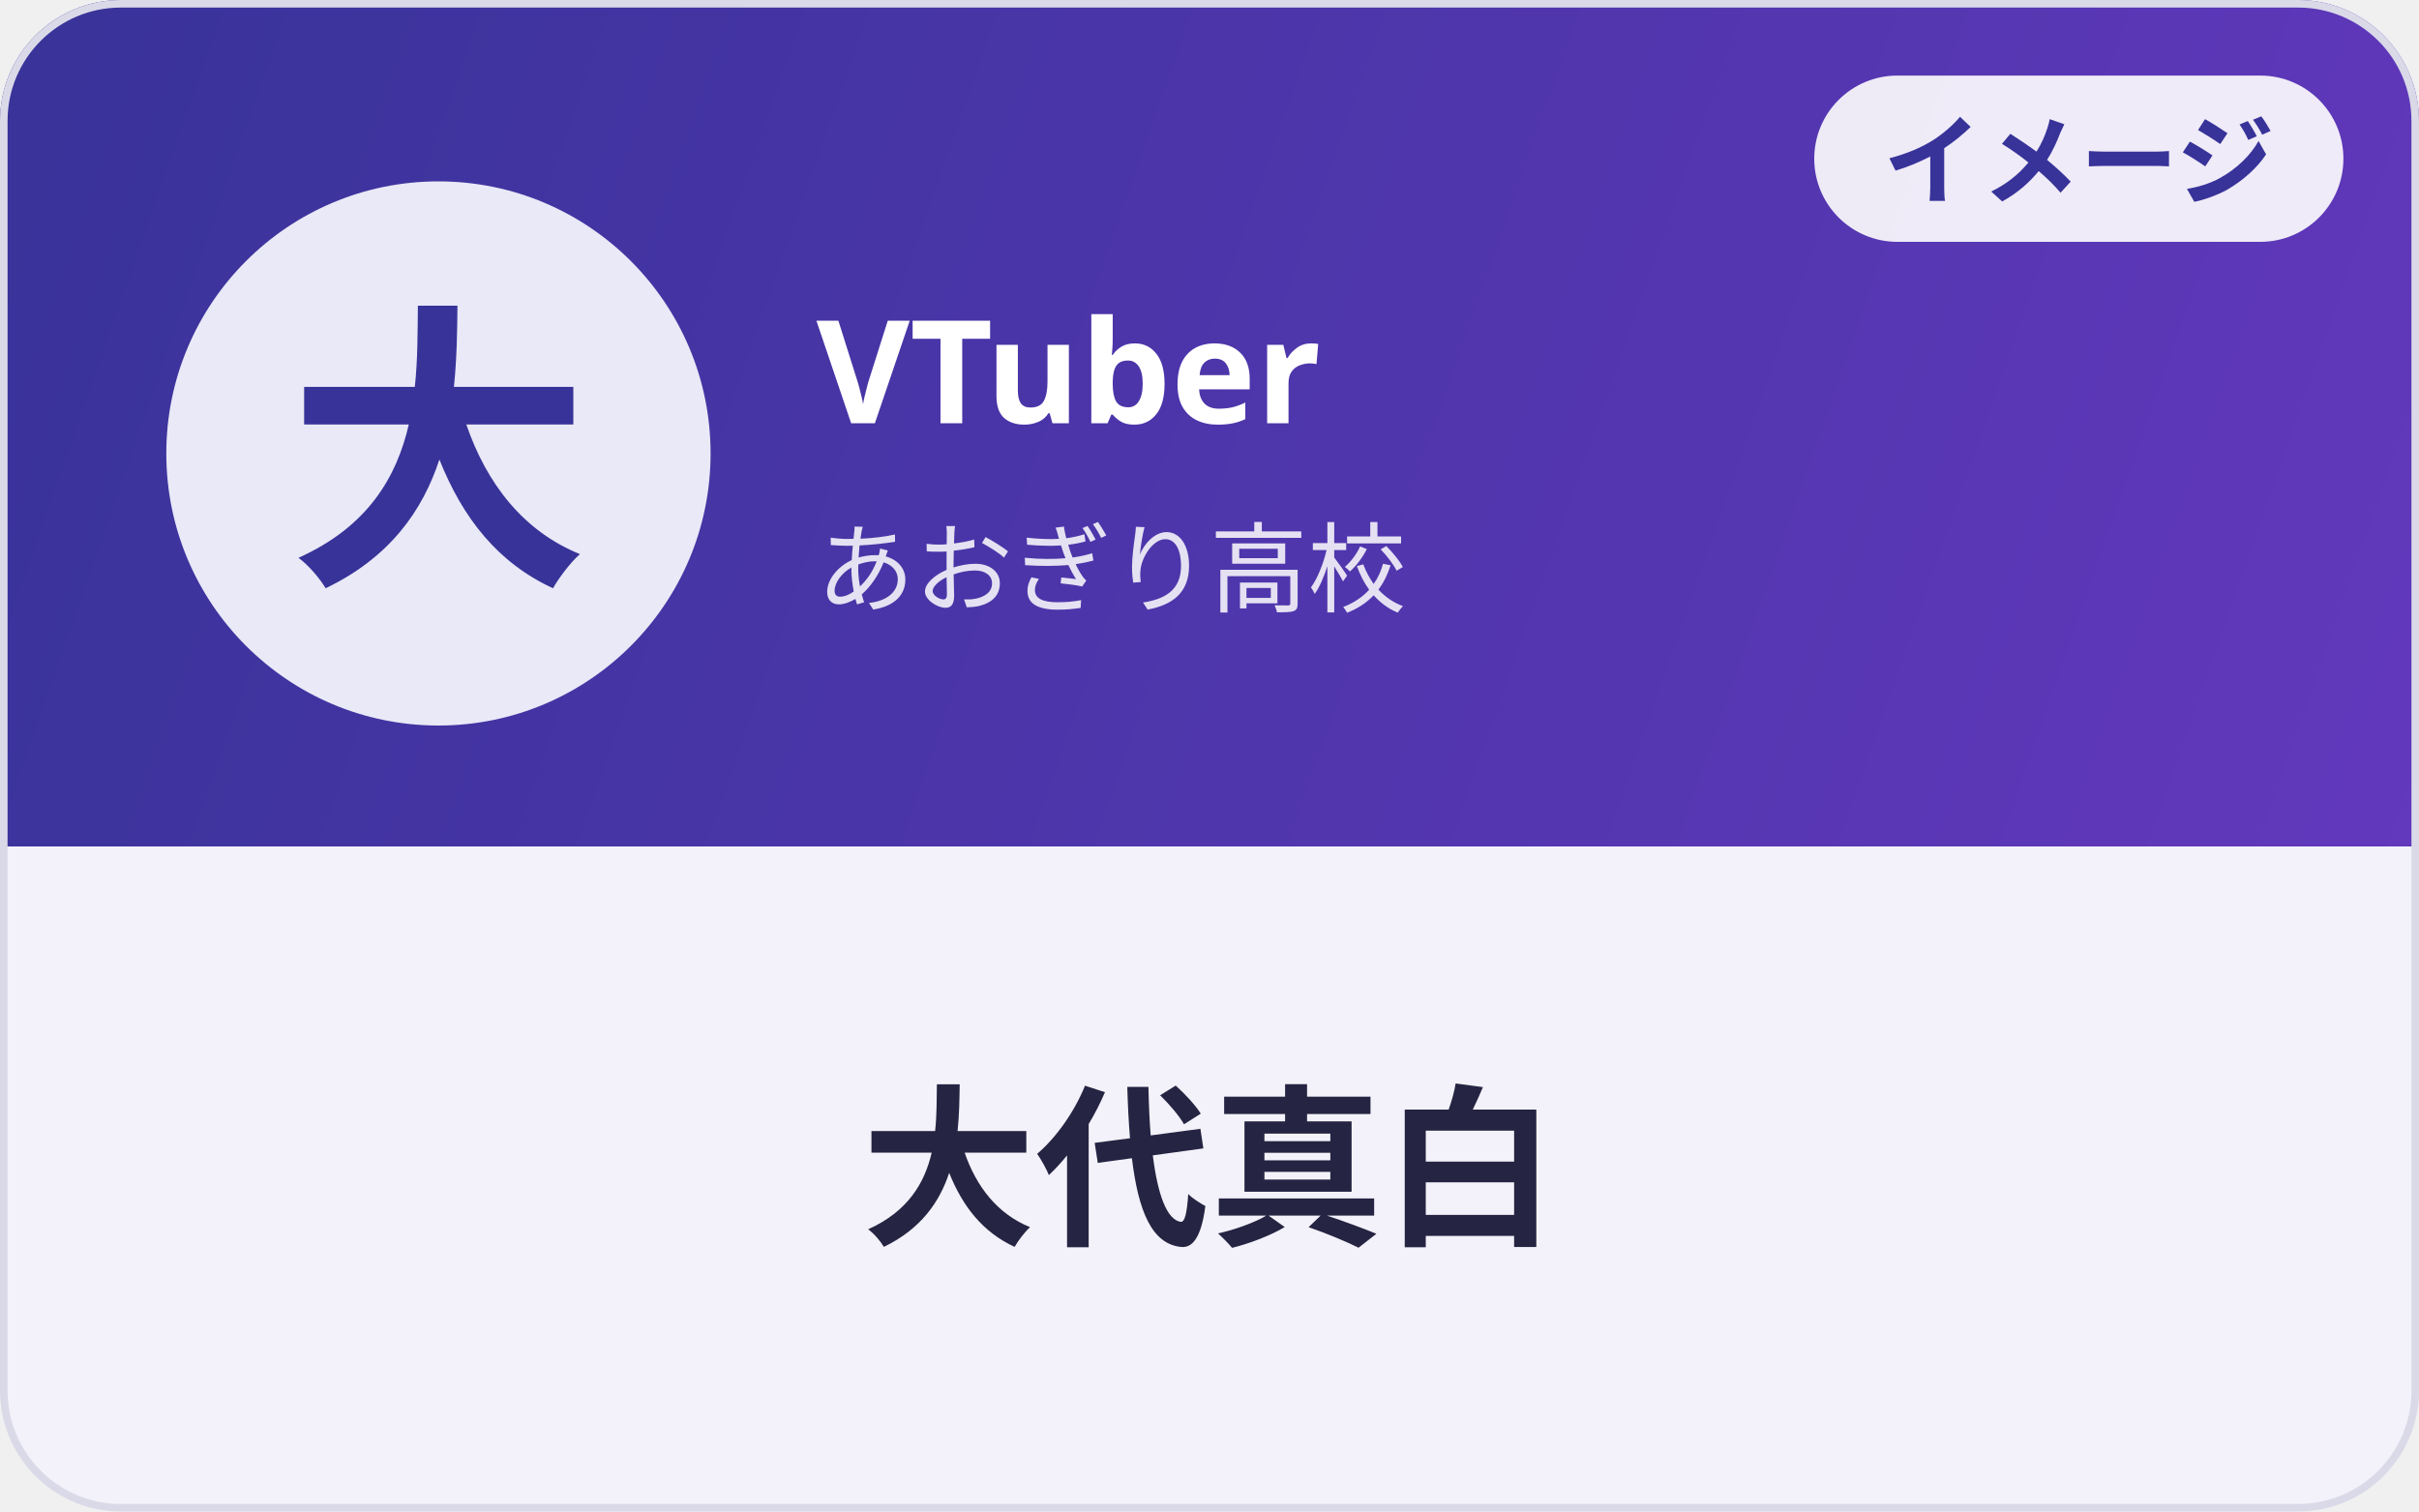
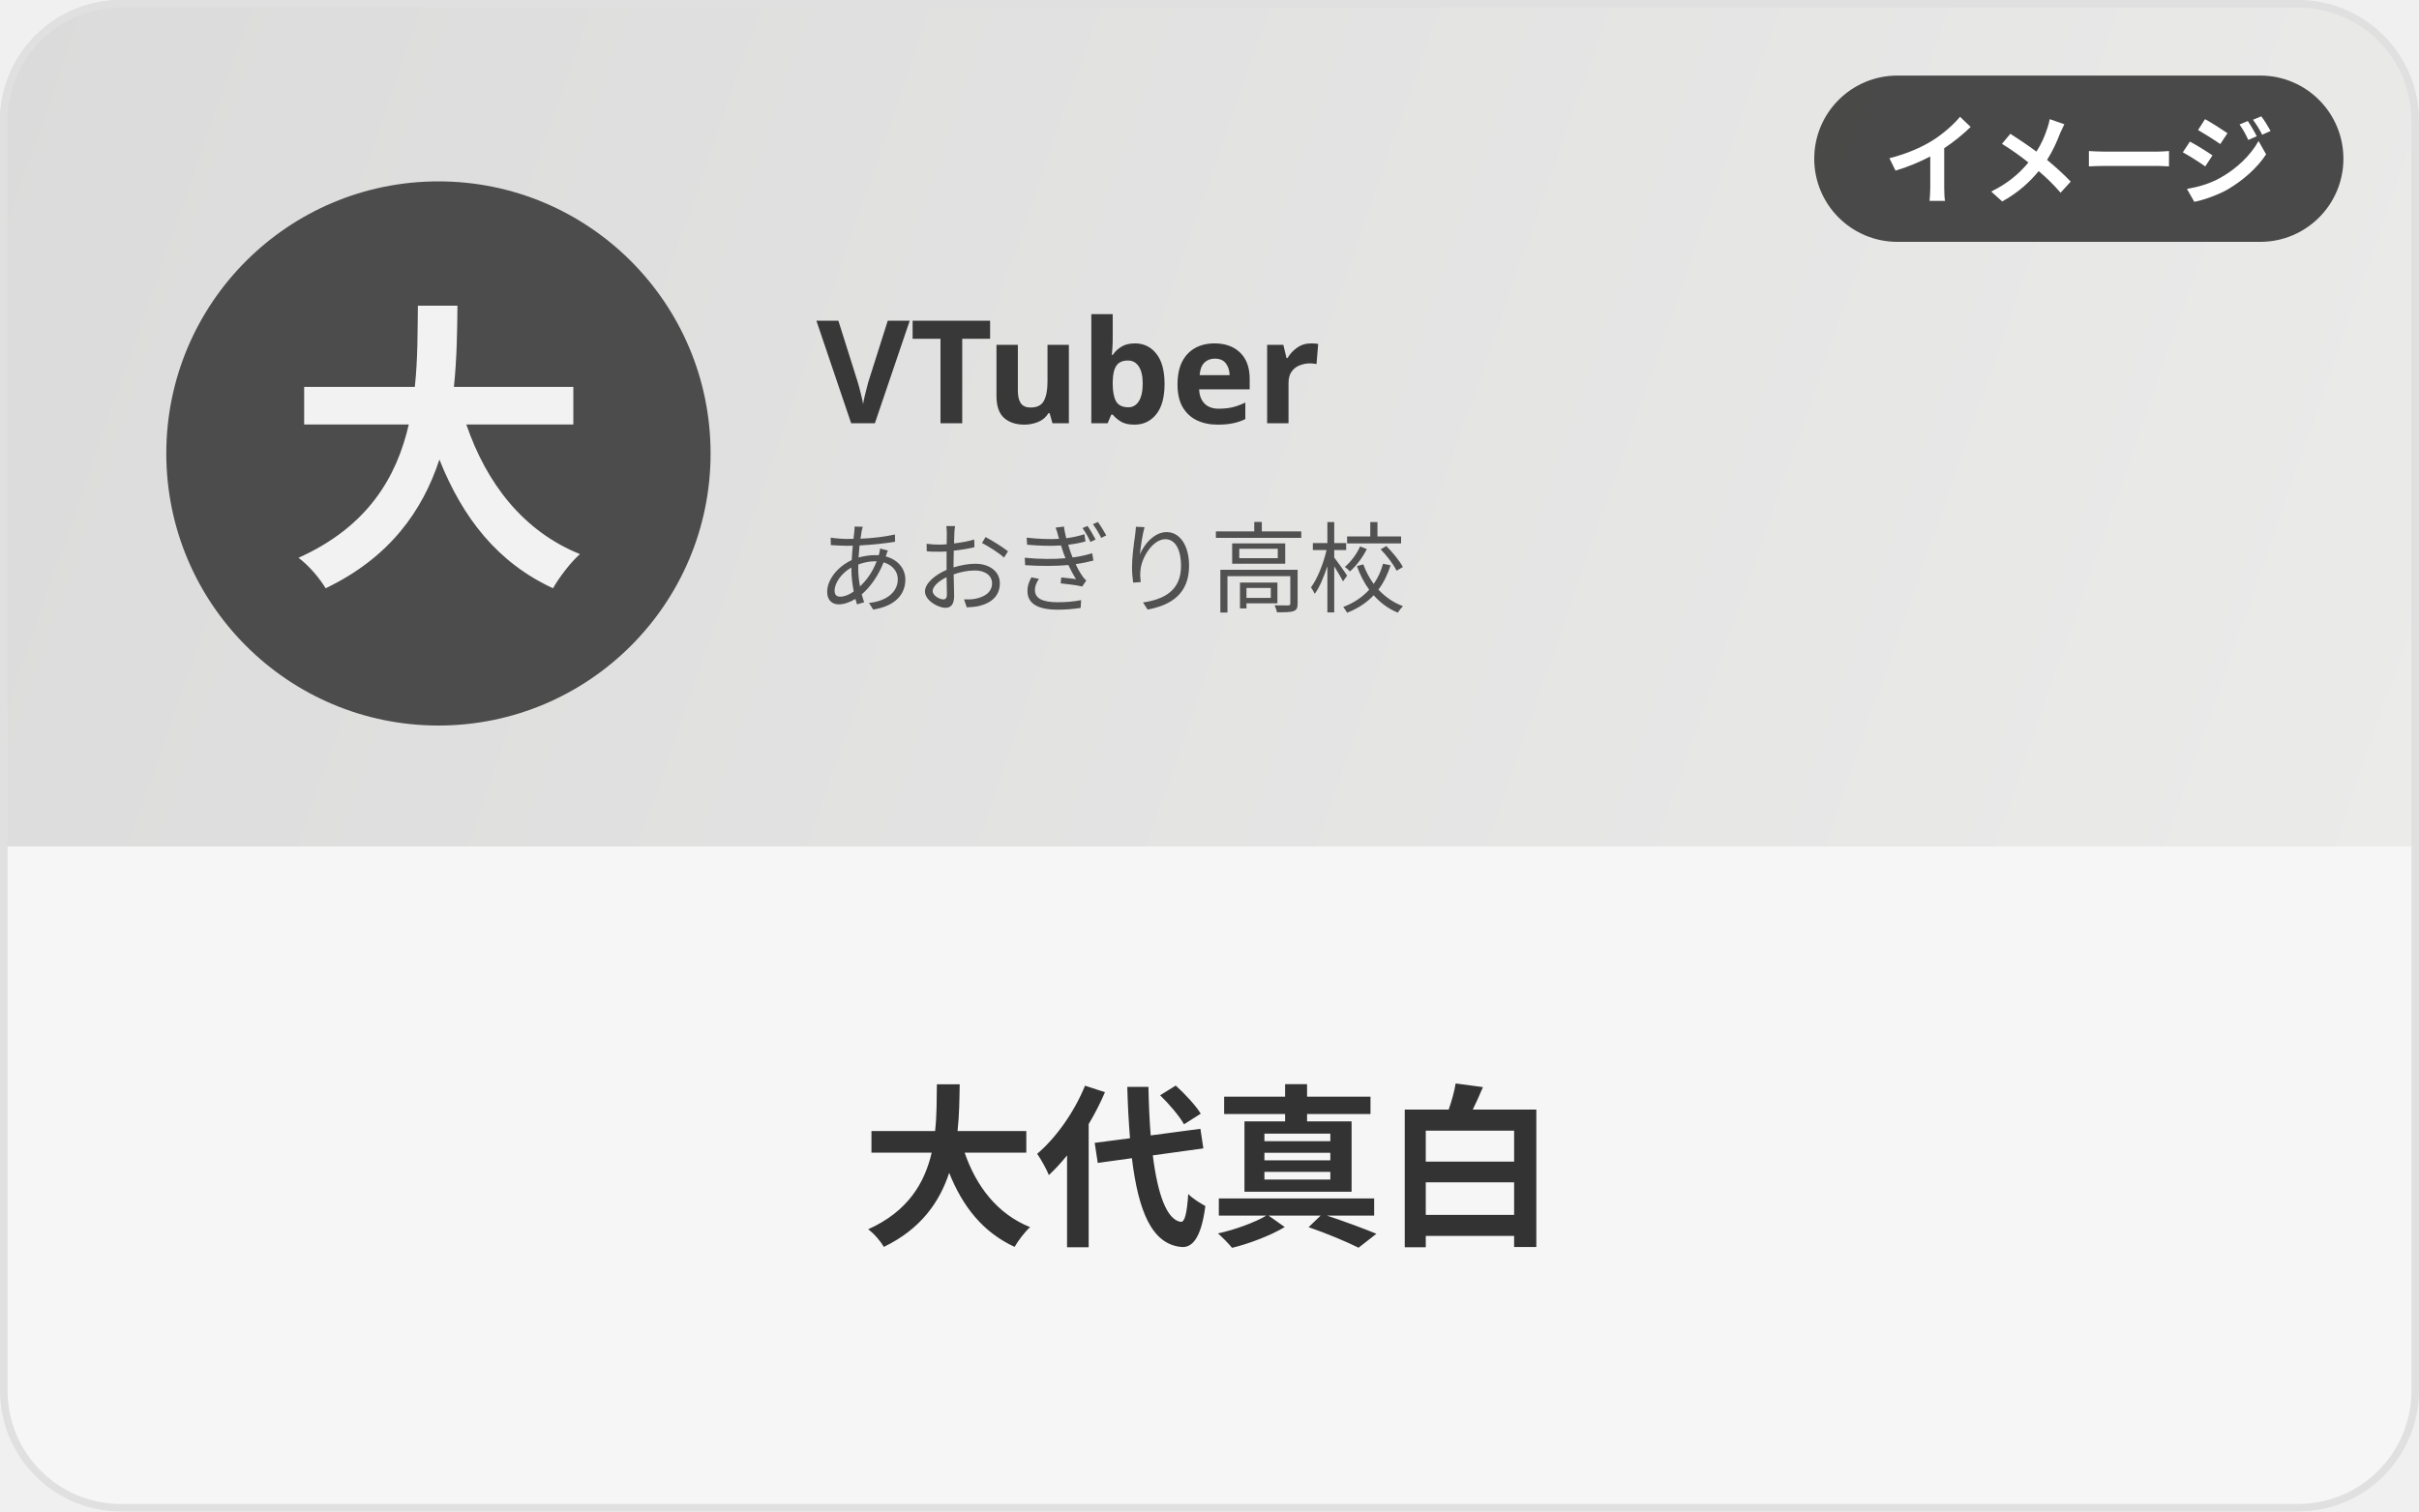
<svg xmlns="http://www.w3.org/2000/svg" viewBox="0 0 320 200" width="320" height="200" role="img" aria-label="大代真白のイメージ画像">
  <defs>
    <linearGradient id="g409cdecc33" gradientUnits="userSpaceOnUse" x1="0" y1="0" x2="320" y2="112">
-       <stop offset="0" stop-color="#383399" />
-       <stop offset="1" stop-color="#6238bc" />
+       <stop offset="0" stop-color="#dbdbdb" />
+       <stop offset="1" stop-color="#ebebea" />
    </linearGradient>
    <clipPath id="c409cdecc33">
      <rect x="0" y="0" width="320" height="200" rx="16" />
    </clipPath>
  </defs>
  <g clip-path="url(#c409cdecc33)" font-family="'Hiragino Sans','Noto Sans JP','Yu Gothic',sans-serif">
-     <rect x="0" y="0" width="320" height="200" fill="#f3f2fa" />
+     <rect x="0" y="0" width="320" height="200" fill="#f6f6f6" />
    <rect x="0" y="0" width="320" height="112" fill="url(#g409cdecc33)" />
-     <circle cx="58" cy="60" r="36" fill="#e9e9f7" />
-     <text x="58" y="74.4" text-anchor="middle" font-size="40" font-weight="700" fill="#383399">大</text>
-     <text x="108" y="56" font-size="19" font-weight="700" fill="#ffffff">VTuber</text>
-     <text x="108" y="80" font-size="13" fill="#ffffff" fill-opacity="0.85">あおぎり高校</text>
-     <rect x="240" y="10" width="70" height="22" rx="11" fill="#ffffff" fill-opacity="0.9" />
-     <text x="275" y="26" text-anchor="middle" font-size="13" font-weight="600" fill="#383399">イメージ</text>
-     <text x="160" y="163.0" text-anchor="middle" font-size="23" font-weight="700" fill="#252442">大代真白</text>
+     <circle cx="58" cy="60" r="36" fill="#4c4c4c" />
+     <text x="58" y="74.4" text-anchor="middle" font-size="40" font-weight="700" fill="#f2f2f2">大</text>
+     <text x="108" y="56" font-size="19" font-weight="700" fill="#383838">VTuber</text>
+     <text x="108" y="80" font-size="13" fill="#383838" fill-opacity="0.85">あおぎり高校</text>
+     <rect x="240" y="10" width="70" height="22" rx="11" fill="#383838" fill-opacity="0.9" />
+     <text x="275" y="26" text-anchor="middle" font-size="13" font-weight="600" fill="#ffffff">イメージ</text>
+     <text x="160" y="163.0" text-anchor="middle" font-size="23" font-weight="700" fill="#333333">大代真白</text>
  </g>
-   <rect x="0.5" y="0.5" width="319" height="199" rx="15.5" fill="none" stroke="#dad9e8" />
+   <rect x="0.5" y="0.5" width="319" height="199" rx="15.5" fill="none" stroke="#e0e0e0" />
</svg>
